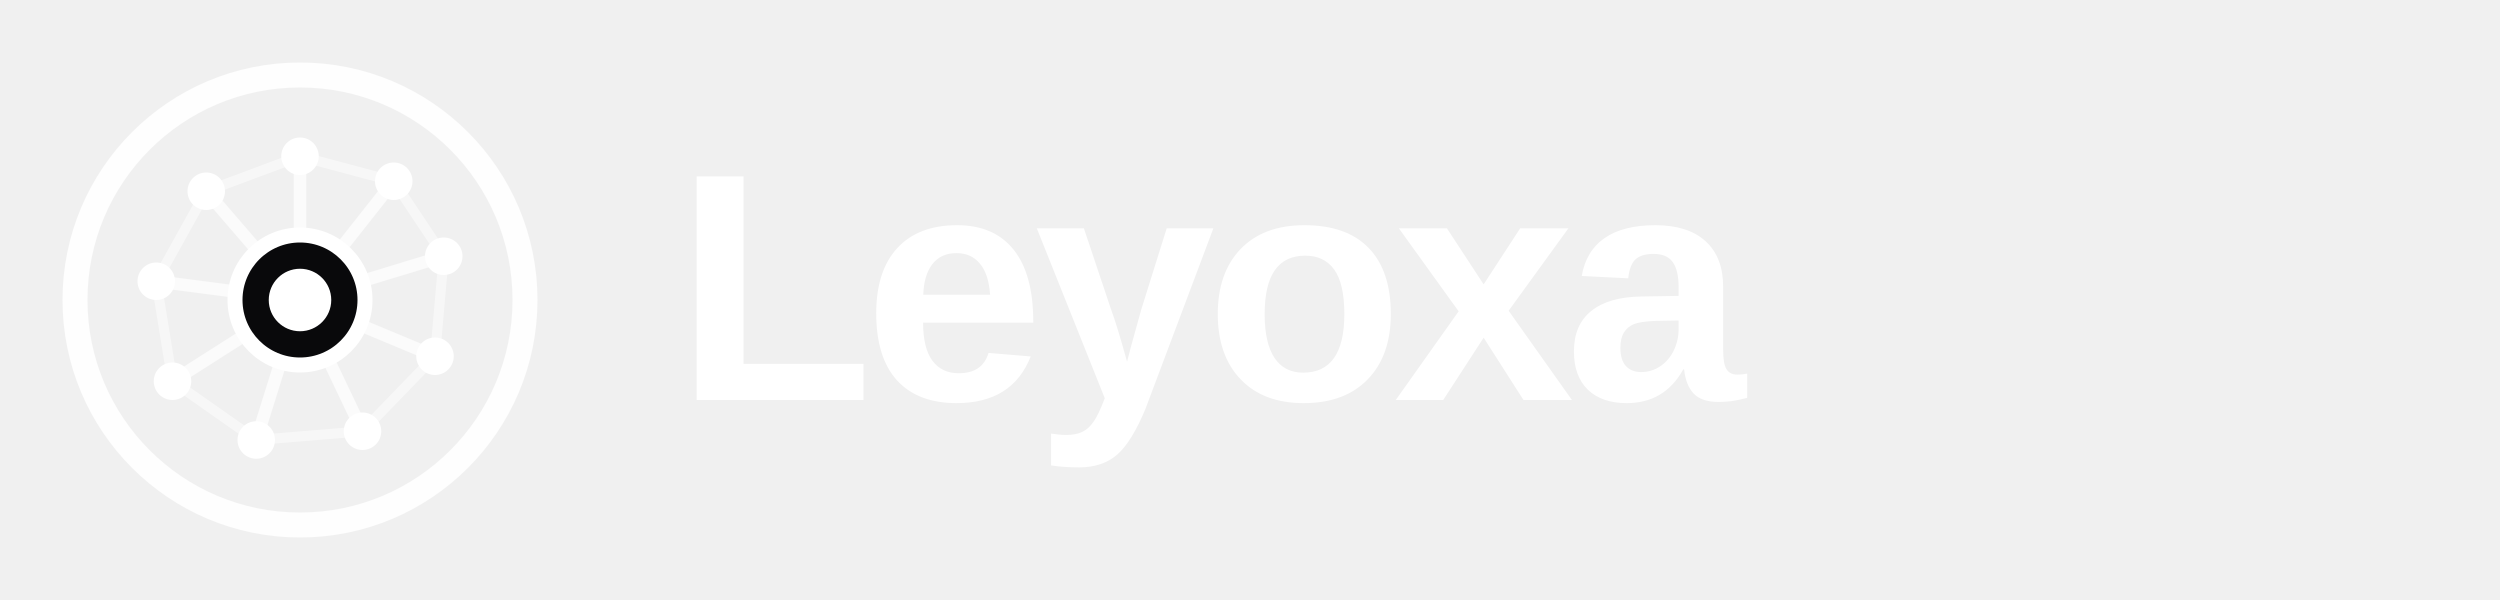
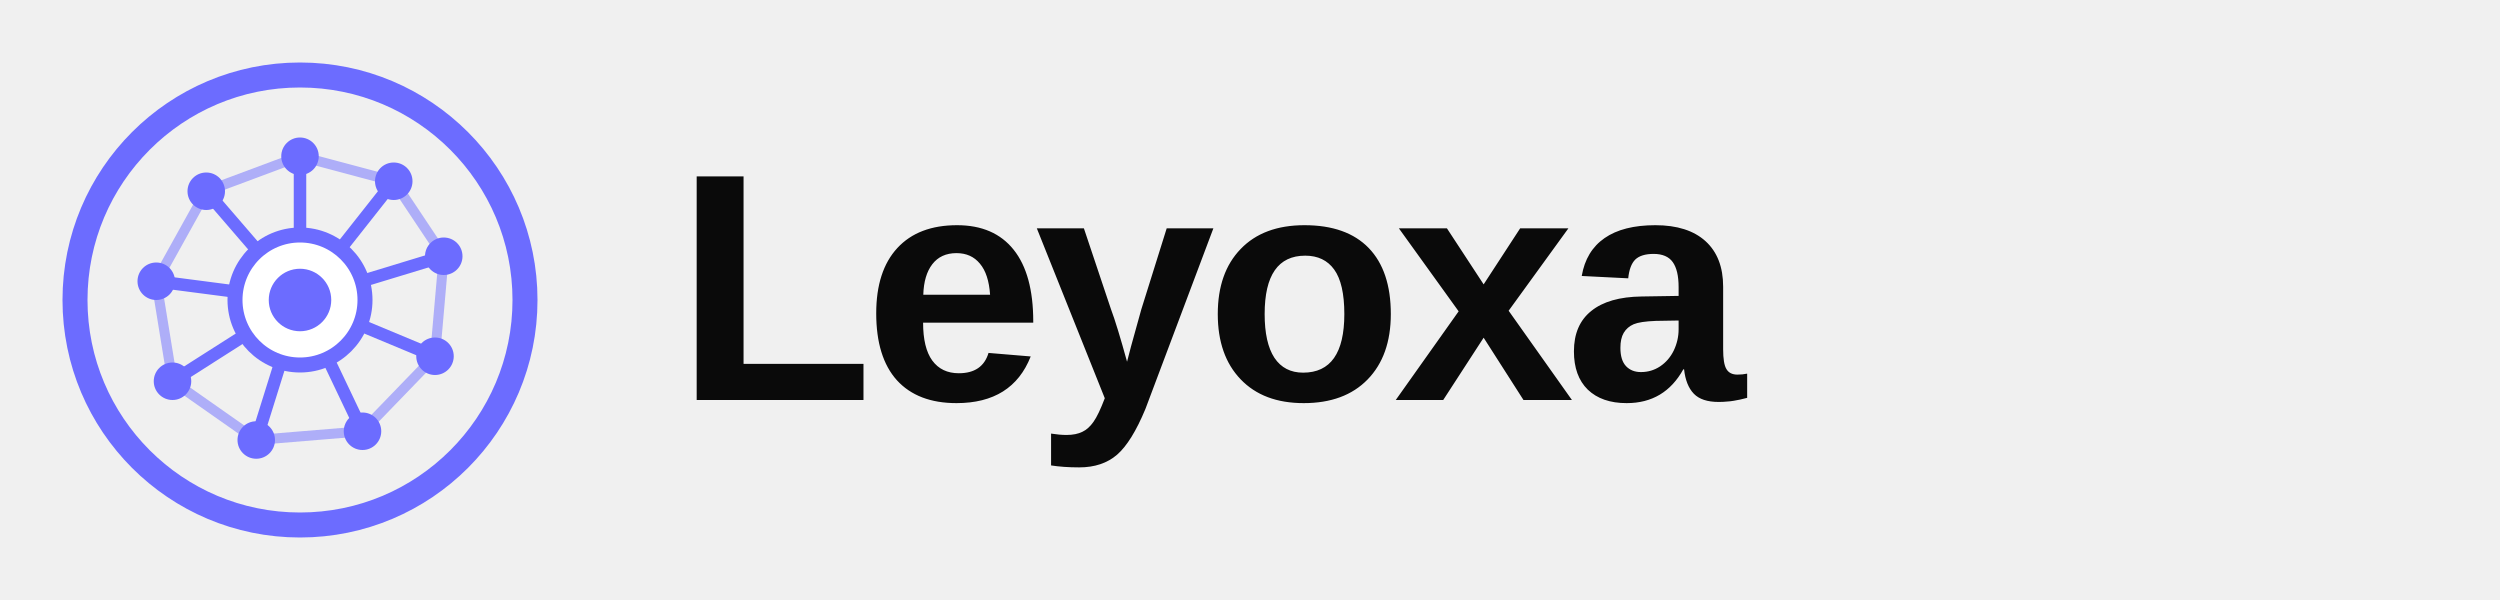
<svg xmlns="http://www.w3.org/2000/svg" width="200" height="48" viewBox="0 0 200 48" fill="none" role="img" aria-label="Leyoxa">
-   <g transform="translate(4 4)" stroke="#FFFFFF" stroke-linecap="round" stroke-linejoin="round">
-     <circle cx="20" cy="20" r="18" stroke-width="2" opacity=".9" />
-     <path d="M20 20L20 8.5M20 20L27.5 10.5M20 20L31.5 16.5M20 20L30.8 24.5M20 20L25 30.5M20 20L16.5 31.2M20 20L9.8 26.5M20 20L8.5 18.5M20 20L12.5 11.3" stroke-width="1" opacity=".7" />
-     <path d="M20 8.5L27.5 10.5L31.5 16.5L30.8 24.5L25 30.5L16.5 31.2L9.8 26.5L8.5 18.5L12.5 11.3Z" stroke-width=".8" opacity=".48" />
-     <g fill="#FFFFFF" stroke="none">
+   <defs>
+     <linearGradient id="navConnect" x1="4" y1="4" x2="40" y2="40">
+       <stop stop-color="#6C6CFF" />
+       <stop offset="1" stop-color="#A7C83D" />
+     </linearGradient>
+   </defs>
+   <g transform="translate(4 4)" stroke="url(#navConnect)" stroke-linecap="round" stroke-linejoin="round">
+     <circle cx="20" cy="20" r="18" stroke-width="2" />
+     <path d="M20 20L20 8.5M20 20L27.5 10.5M20 20L31.5 16.5M20 20L30.8 24.5M20 20L25 30.5M20 20L16.5 31.2M20 20L9.8 26.5M20 20L8.5 18.5M20 20L12.5 11.3" stroke-width="1" />
+     <path d="M20 8.5L27.5 10.5L31.5 16.5L30.8 24.5L25 30.5L16.5 31.2L9.8 26.5L8.5 18.5L12.5 11.3Z" stroke-width=".8" opacity=".5" />
+     <g fill="url(#navConnect)" stroke="none">
      <circle cx="20" cy="8.5" r="1.5" />
      <circle cx="27.5" cy="10.5" r="1.5" />
      <circle cx="31.5" cy="16.5" r="1.5" />
      <circle cx="30.8" cy="24.5" r="1.5" />
      <circle cx="25" cy="30.5" r="1.5" />
      <circle cx="16.5" cy="31.2" r="1.5" />
      <circle cx="9.8" cy="26.5" r="1.5" />
      <circle cx="8.5" cy="18.5" r="1.5" />
      <circle cx="12.5" cy="11.3" r="1.5" />
    </g>
-     <circle cx="20" cy="20" r="5.2" fill="#09090B" stroke-width="1.2" />
-     <circle cx="20" cy="20" r="2.5" fill="#FFFFFF" stroke="none" />
+     <circle cx="20" cy="20" r="5.2" fill="#FFFFFF" stroke-width="1.2" />
+     <circle cx="20" cy="20" r="2.5" fill="url(#navConnect)" stroke="none" />
  </g>
-   <text x="54" y="32" font-family="Arial, Helvetica, sans-serif" font-size="26" font-weight="700" letter-spacing="-0.8" fill="#FFFFFF">Leyoxa</text>
+   <text x="54" y="32" font-family="Arial, Helvetica, sans-serif" font-size="26" font-weight="700" letter-spacing="-0.8" fill="#0A0A0A">Leyoxa</text>
</svg>
